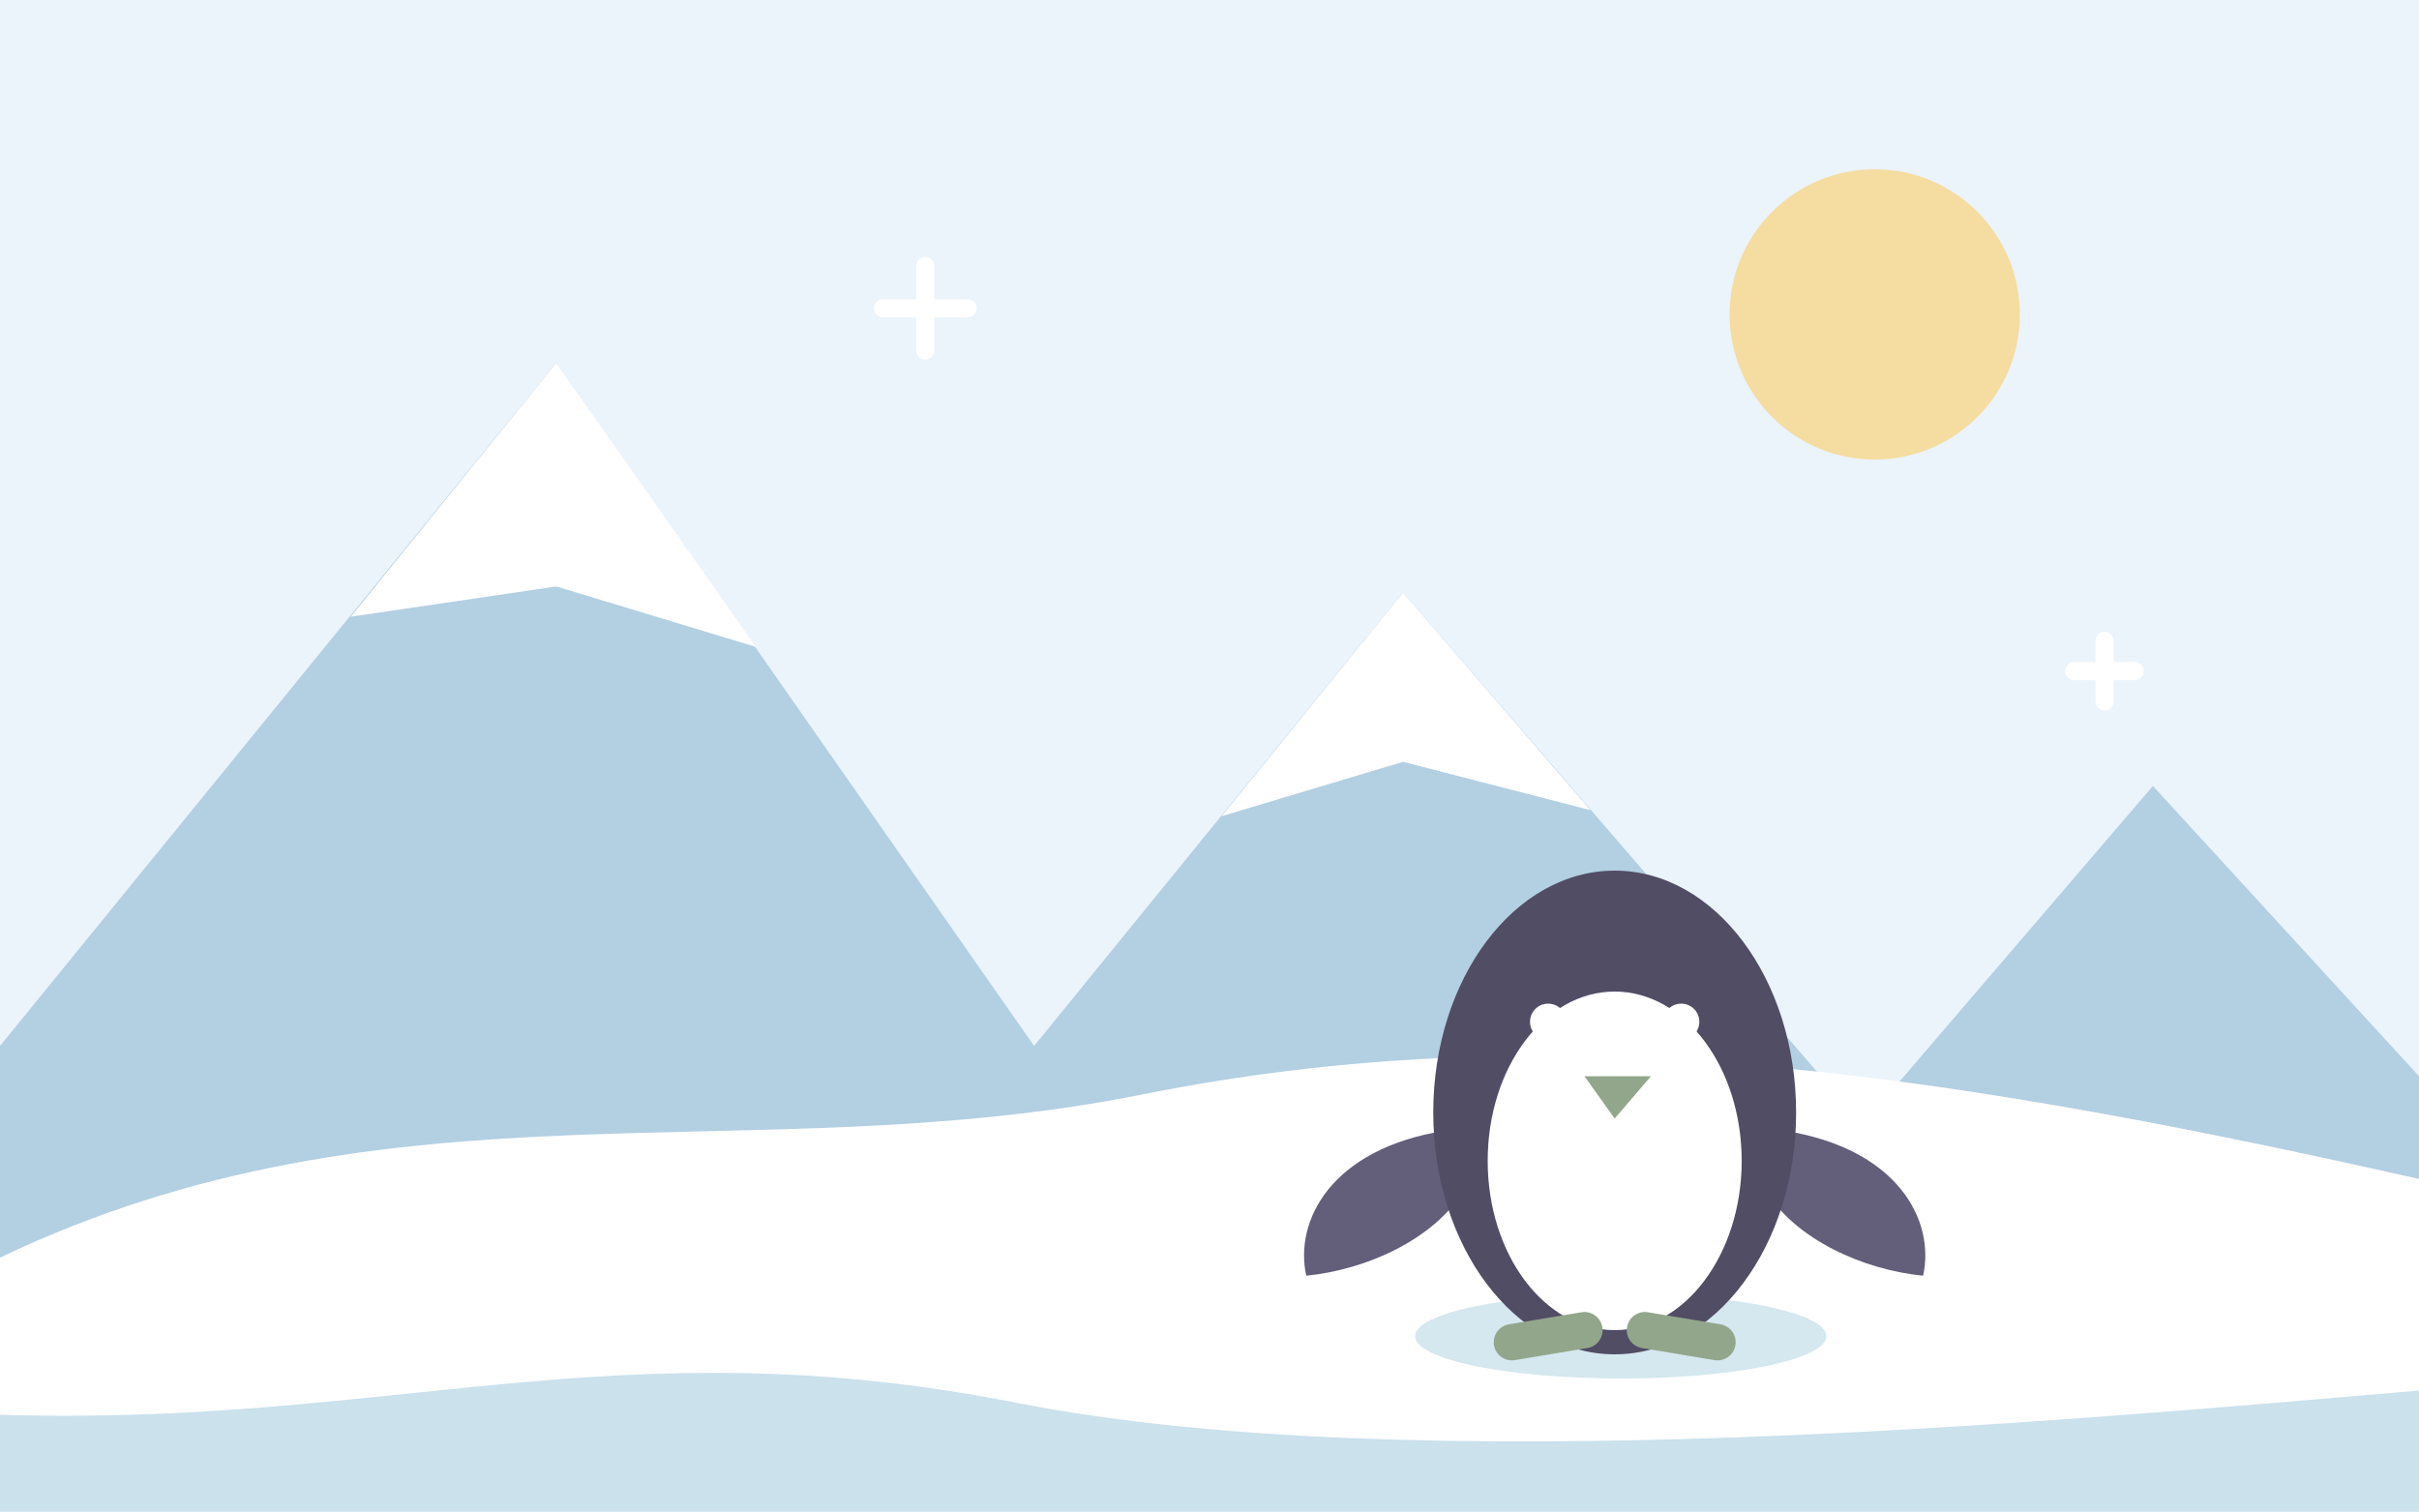
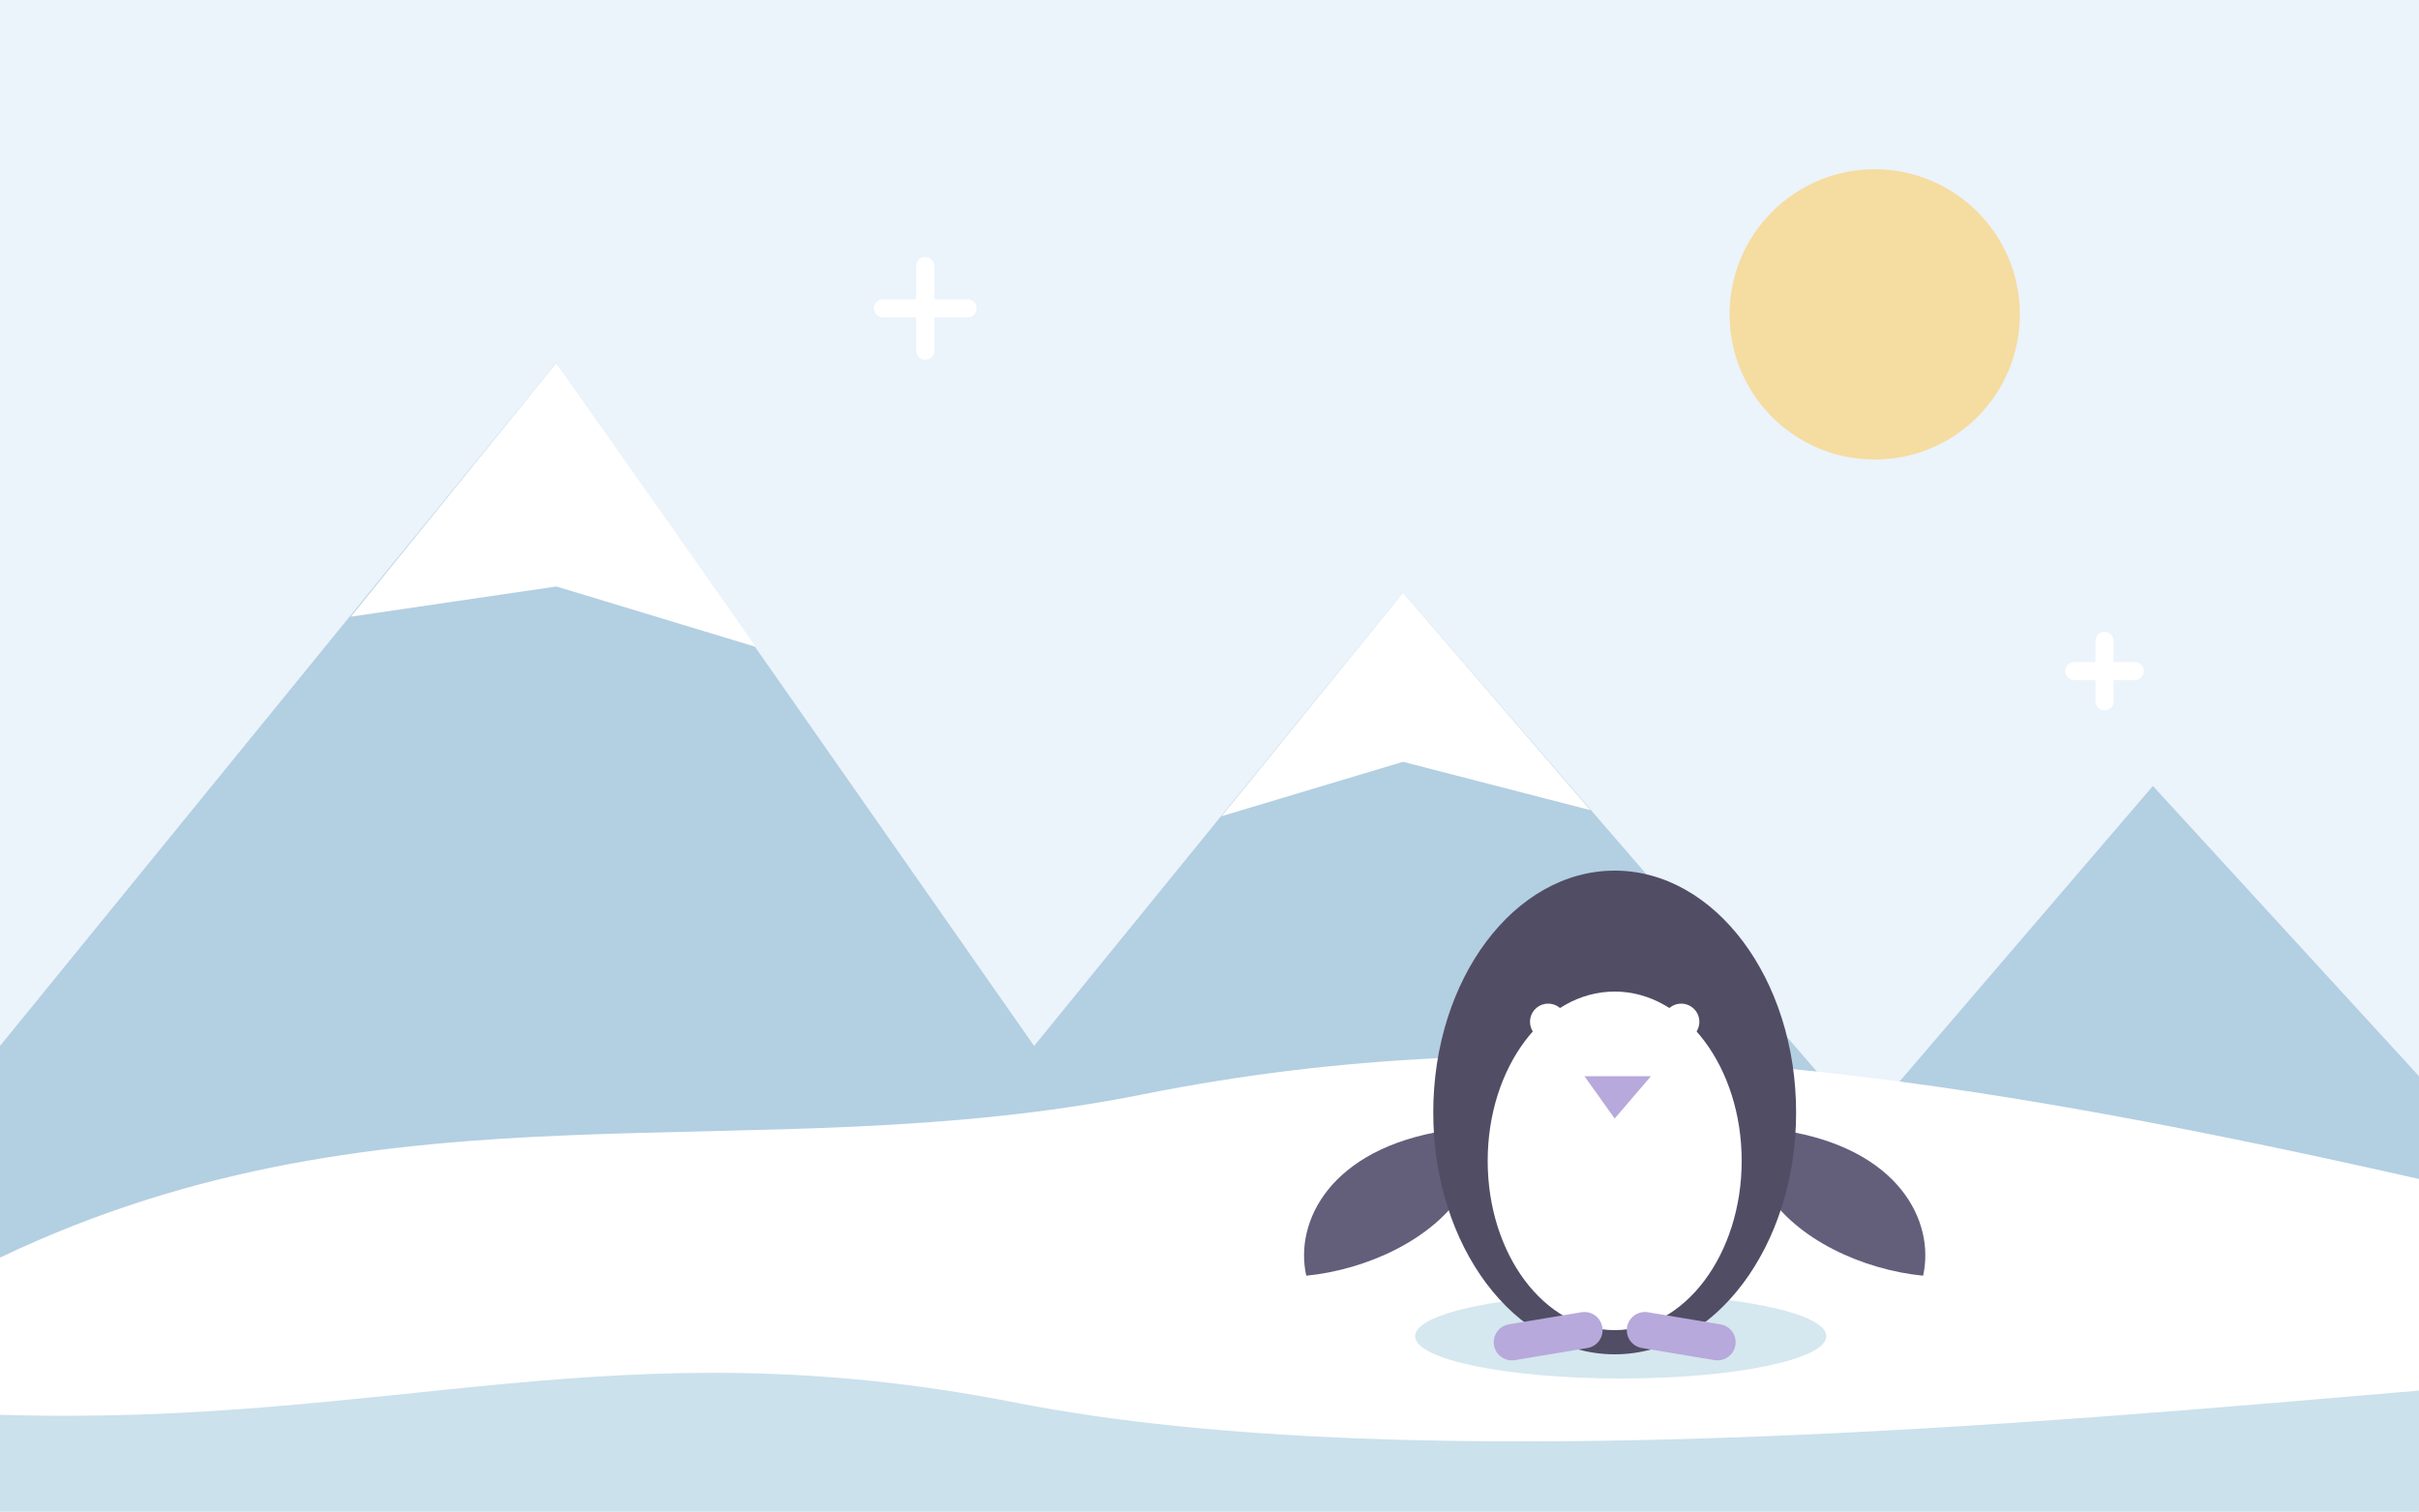
<svg xmlns="http://www.w3.org/2000/svg" viewBox="0 0 400 250" fill="none">
  <path fill="#EBF3FB" d="M0 0h400v250H0z" />
  <circle cx="310" cy="52" r="24" fill="#F5DCA0" />
  <path d="m0 173 92-113 79 113 61-75 76 88 48-56 44 48v72H0Z" fill="#B3CFE2" />
  <path d="m58 102 34-42 33 47-33-10ZM202 135l30-37 31 36-31-8Z" fill="white" />
  <path d="M0 208c65-31 124-14 189-27s127-5 211 14v55H0Z" fill="white" />
  <path d="M0 234c65 2 102-15 168-2s173 3 232-2v20H0Z" fill="#CBE1EC" />
  <ellipse cx="268" cy="221" rx="34" ry="7" fill="#D5E7EF" />
  <path d="M239 187c-19 3-25 15-23 24 10-1 21-6 26-14m53-10c19 3 25 15 23 24-10-1-21-6-26-14" fill="#635E7A" />
  <ellipse cx="267" cy="184" rx="30" ry="40" fill="#514D65" />
  <ellipse cx="267" cy="192" rx="21" ry="28" fill="white" />
  <circle cx="256" cy="169" r="3" fill="white" />
  <circle cx="278" cy="169" r="3" fill="white" />
-   <path d="m262 178 5 7 6-7Z" fill="#92A68B" />
-   <path d="m250 222 12-2m10 0 12 2" stroke="#92A68B" stroke-width="6" stroke-linecap="round" />
+   <path d="m262 178 5 7 6-7Z" fill="#B7A9DB" />
+   <path d="m250 222 12-2m10 0 12 2" stroke="#B7A9DB" stroke-width="6" stroke-linecap="round" />
  <path d="M153 44v14m-7-7h14M348 106v10m-5-5h10" stroke="white" stroke-width="3" stroke-linecap="round" />
</svg>
